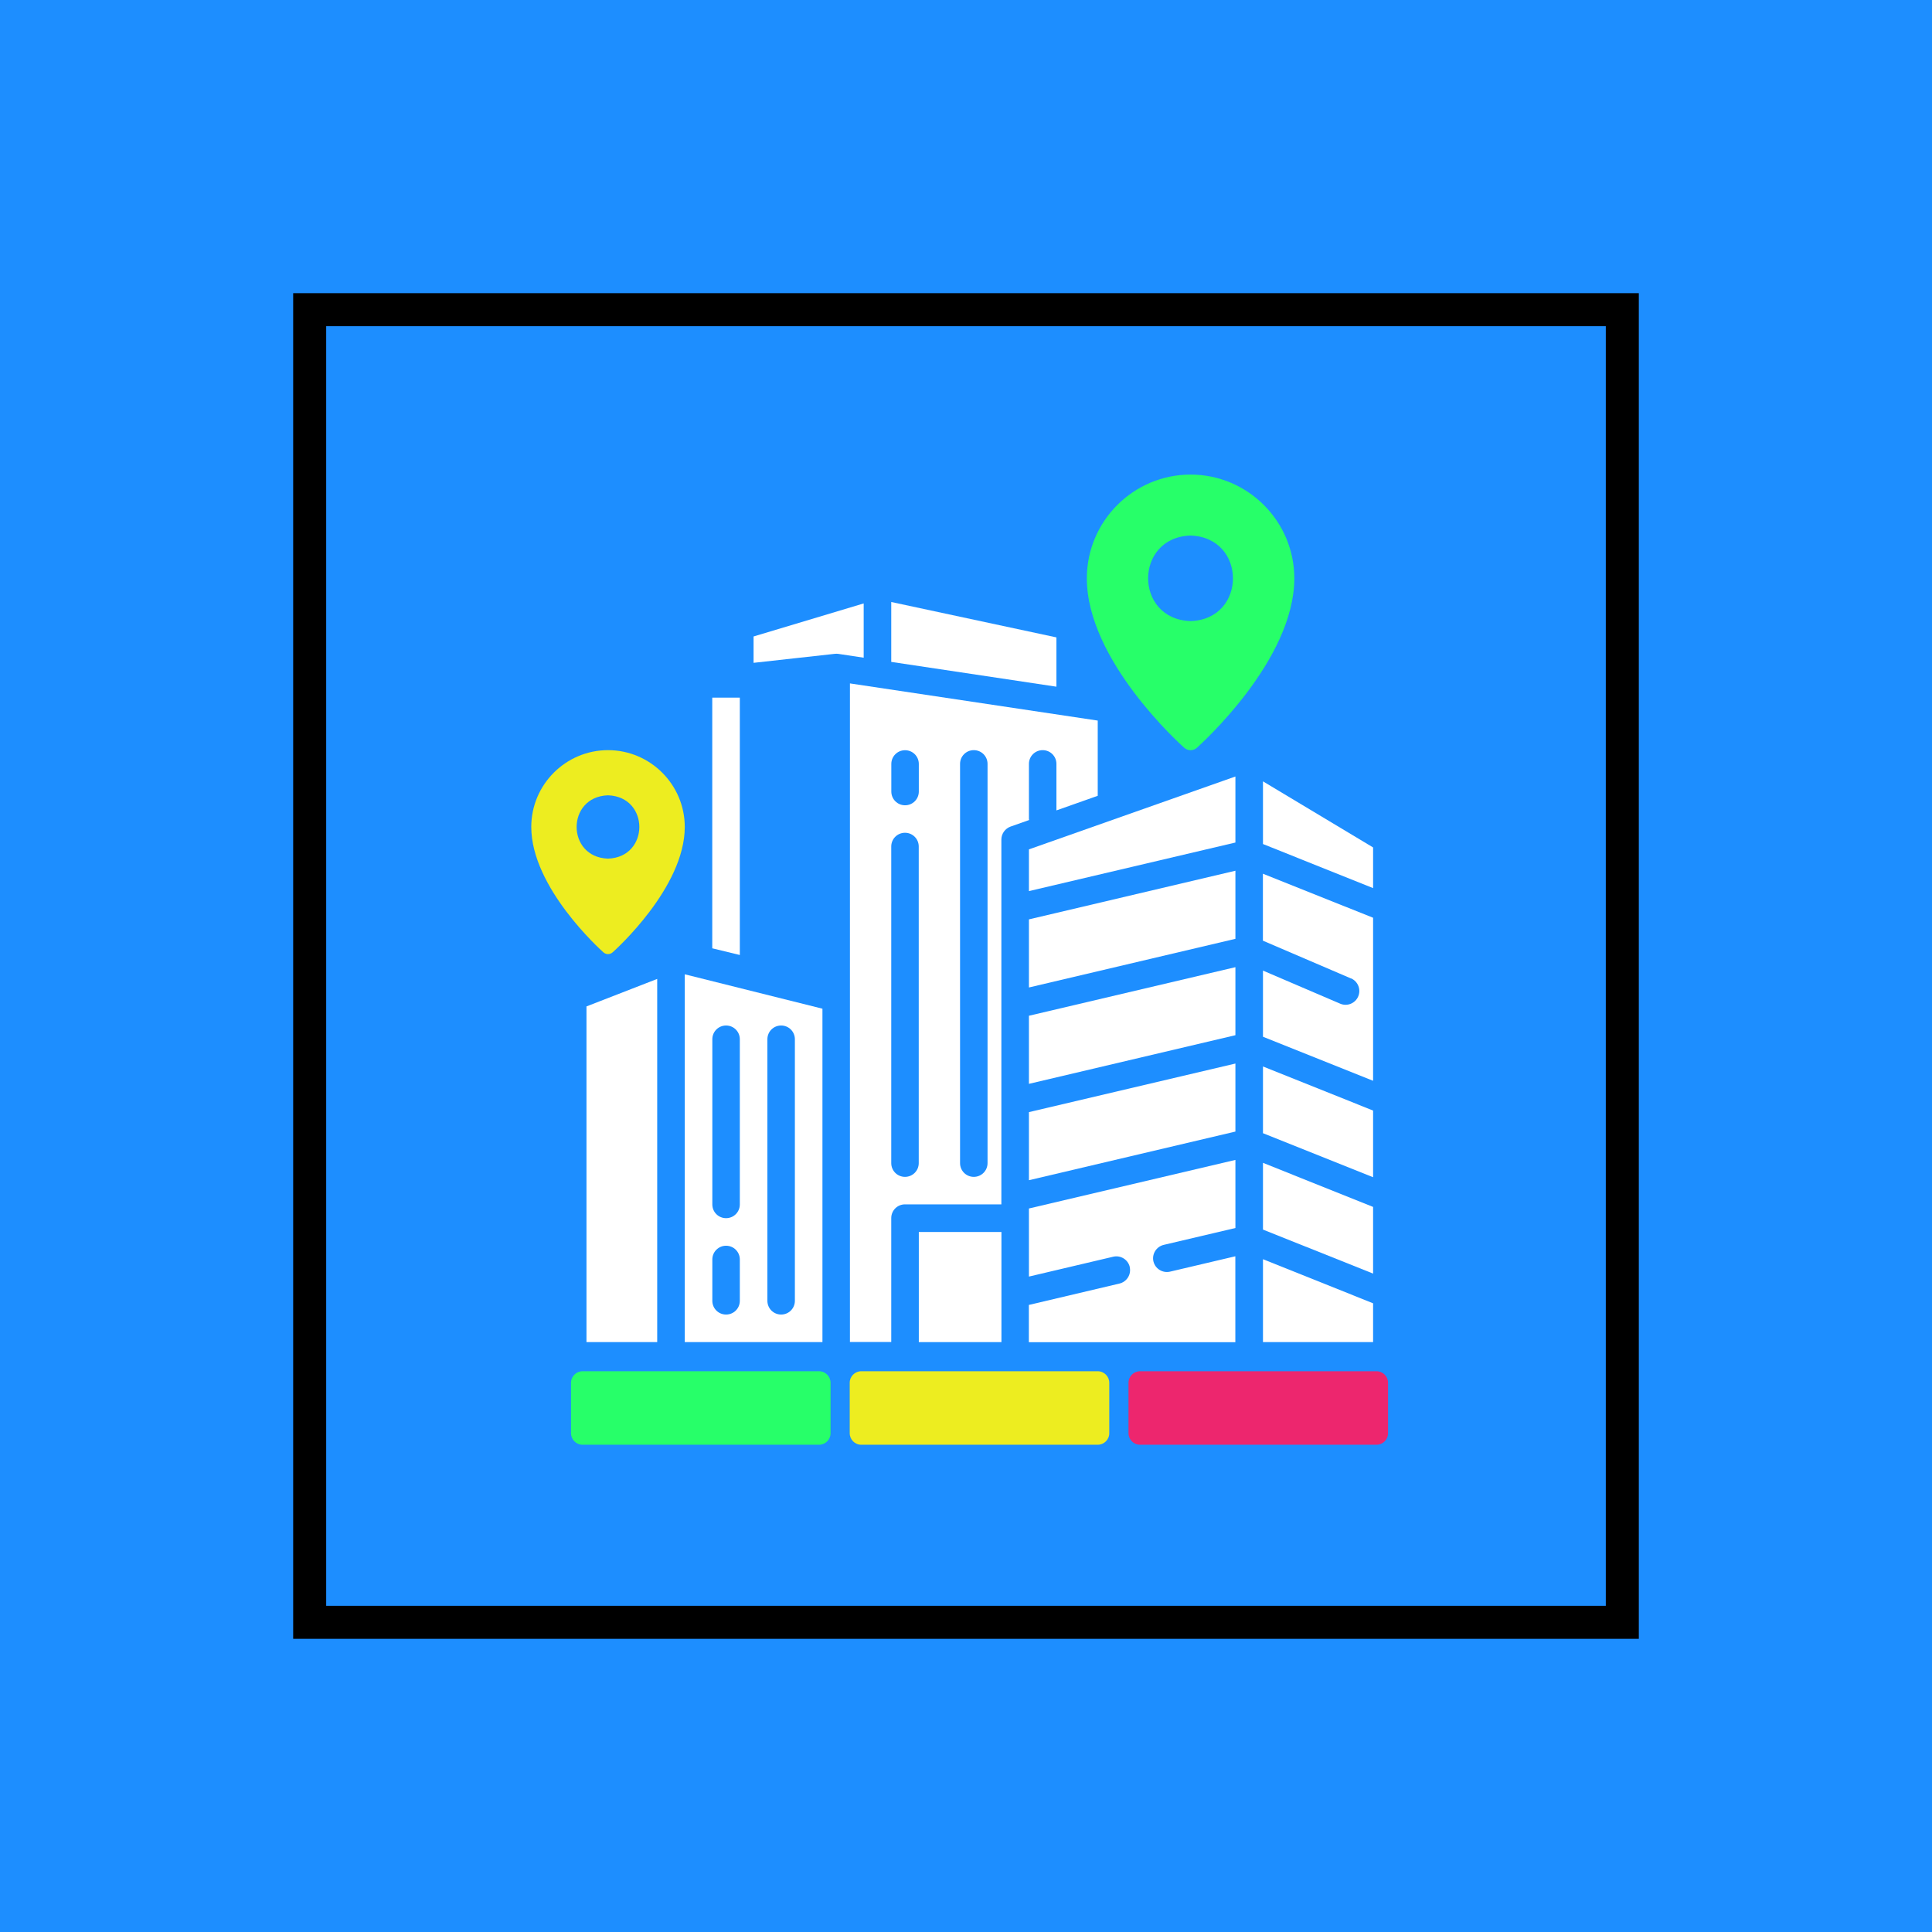
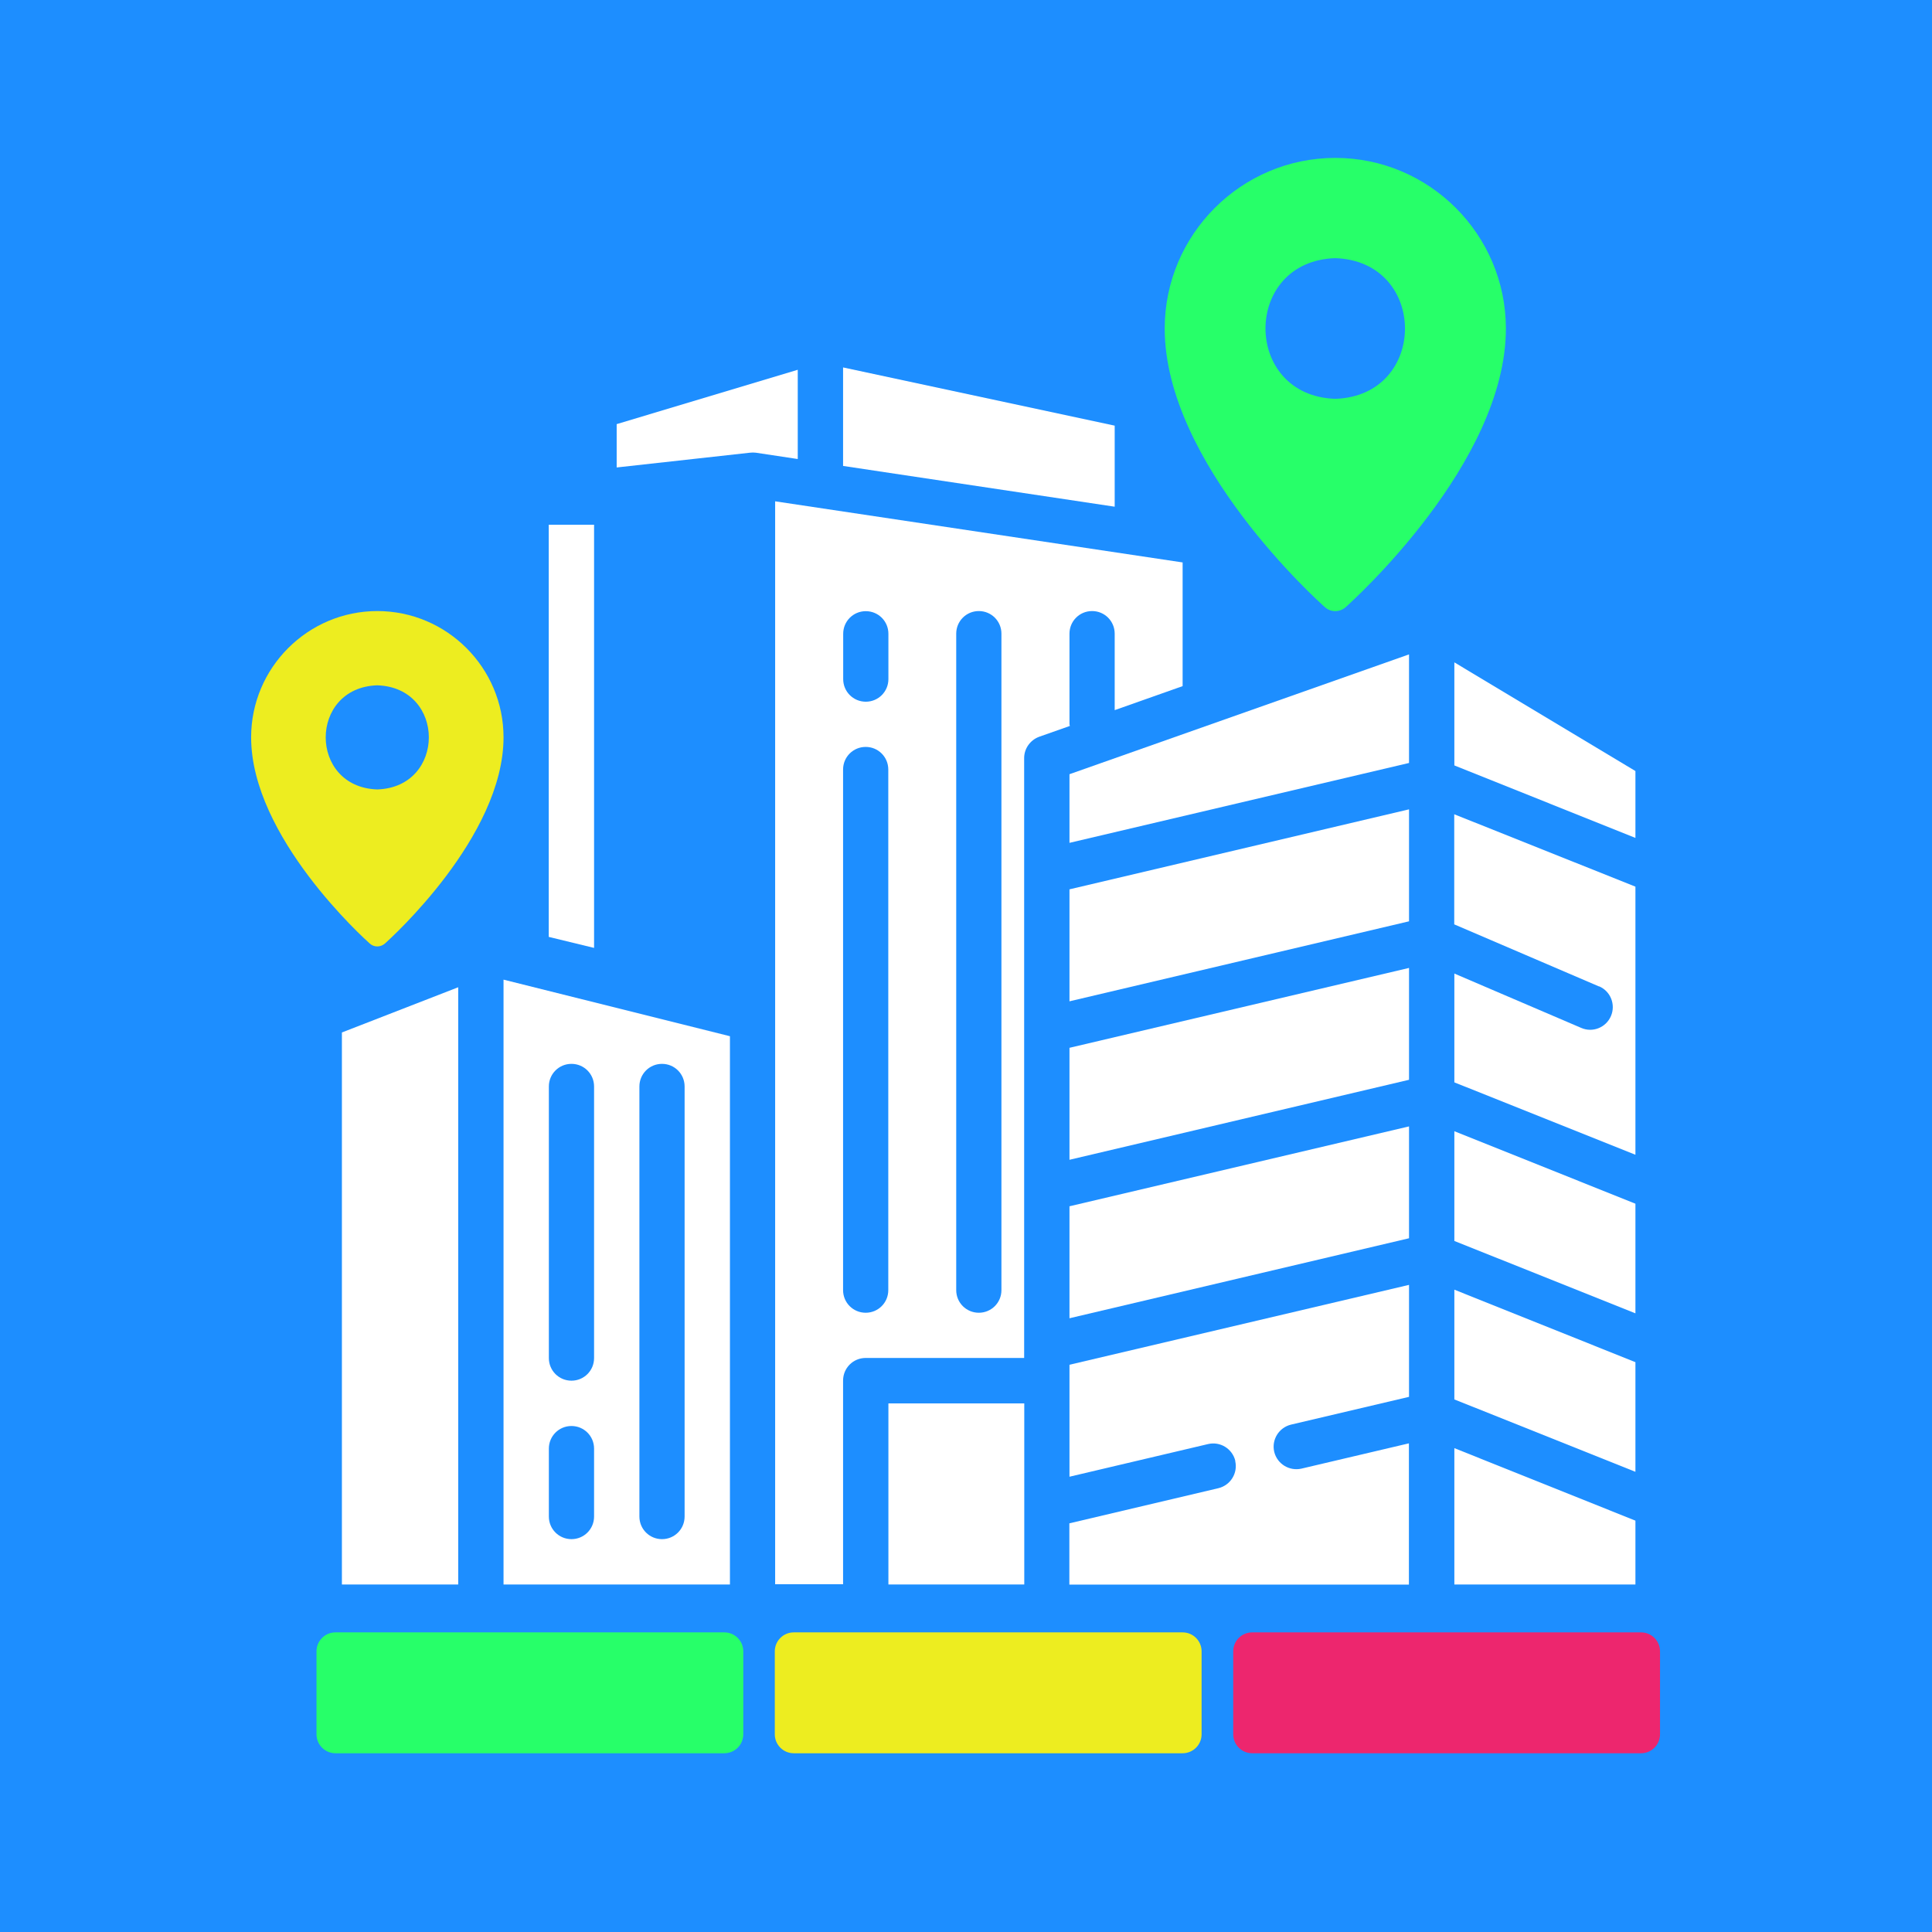
<svg xmlns="http://www.w3.org/2000/svg" id="Layer_1" data-name="Layer 1" viewBox="0 0 229.72 229.72" version="1.1">
  <defs id="defs4">
    <style id="style2">
      .cls-1 {
        fill: #ed266e;
      }

      .cls-2 {
        fill: #fff;
      }

      .cls-3 {
        fill: #eded20;
      }

      .cls-4 {
        fill: #1d8eff;
      }

      .cls-5 {
        fill: #27ff69;
      }
    </style>
  </defs>
  <rect class="cls-4" x="-1.36" y="-1.71" width="232.44" height="232.44" id="rect6" />
-   <g id="g68" transform="matrix(0.846896,0,0,0.846896,19.87637,21.01122)">
+   <g id="g68" transform="matrix(1.392644,0,0,1.392644,-41.33194,-39.4658)">
    <g id="g12">
      <rect class="cls-5" x="55.83" y="166.84" width="38.18" height="12.05" rx="2.49" ry="2.49" id="rect8" />
      <path class="cls-4" d="m 91.52,167.71 c 0.9,0 1.62,0.73 1.62,1.62 v 7.08 c 0,0.9 -0.73,1.62 -1.62,1.62 h -33.2 c -0.9,0 -1.62,-0.73 -1.62,-1.62 v -7.08 c 0,-0.9 0.73,-1.62 1.62,-1.62 h 33.2 m 0,-1.73 h -33.2 c -1.85,0 -3.35,1.5 -3.35,3.35 v 7.08 c 0,1.85 1.5,3.35 3.35,3.35 h 33.2 c 1.85,0 3.35,-1.5 3.35,-3.35 v -7.08 c 0,-1.85 -1.5,-3.35 -3.35,-3.35 z" id="path10" />
    </g>
    <g id="g18">
      <rect class="cls-3" x="94.94" y="166.82" width="38.23" height="12.1" rx="2.51" ry="2.51" id="rect14" />
      <path class="cls-4" d="m 130.65,167.71 c 0.9,0 1.62,0.73 1.62,1.62 v 7.08 c 0,0.9 -0.73,1.62 -1.62,1.62 h -33.2 c -0.9,0 -1.62,-0.73 -1.62,-1.62 v -7.08 c 0,-0.9 0.73,-1.62 1.62,-1.62 h 33.2 m 0,-1.78 h -33.2 c -1.88,0 -3.4,1.53 -3.4,3.4 v 7.08 c 0,1.88 1.53,3.4 3.4,3.4 h 33.2 c 1.88,0 3.4,-1.53 3.4,-3.4 v -7.08 c 0,-1.88 -1.53,-3.4 -3.4,-3.4 z" id="path16" />
    </g>
    <g id="g24">
      <rect class="cls-1" x="134.07" y="166.82" width="38.23" height="12.1" rx="2.51" ry="2.51" id="rect20" />
      <path class="cls-4" d="m 169.79,167.71 c 0.9,0 1.62,0.73 1.62,1.62 v 7.08 c 0,0.9 -0.73,1.62 -1.62,1.62 h -33.2 c -0.9,0 -1.62,-0.73 -1.62,-1.62 v -7.08 c 0,-0.9 0.73,-1.62 1.62,-1.62 h 33.2 m 0,-1.78 h -33.2 c -1.88,0 -3.4,1.53 -3.4,3.4 v 7.08 c 0,1.88 1.53,3.4 3.4,3.4 h 33.2 c 1.88,0 3.4,-1.53 3.4,-3.4 v -7.08 c 0,-1.88 -1.53,-3.4 -3.4,-3.4 z" id="path22" />
    </g>
    <path class="cls-5" d="m 143.68,41.82 c 8.03,0 14.57,6.54 14.57,14.57 0,11.5 -13.13,23.29 -13.68,23.79 -0.51,0.45 -1.27,0.45 -1.77,0 -0.56,-0.49 -13.68,-12.29 -13.68,-23.79 0,-8.03 6.54,-14.57 14.57,-14.57 z m 0,20.57 c 7.94,-0.25 7.94,-11.75 0,-12.01 -7.94,0.25 -7.94,11.75 0,12.01 z" id="path26" />
    <path class="cls-3" d="m 61.89,80.51 c 5.94,0 10.78,4.84 10.78,10.78 0,8.51 -9.72,17.24 -10.12,17.6 -0.38,0.34 -0.94,0.34 -1.31,0 -0.41,-0.37 -10.12,-9.09 -10.12,-17.6 0,-5.94 4.84,-10.78 10.78,-10.78 v 0 z m 0,15.23 c 5.87,-0.19 5.87,-8.7 0,-8.89 -5.87,0.19 -5.87,8.7 0,8.89 z" id="path28" />
    <g id="g66">
      <g id="g62">
-         <polygon class="cls-2" points="120.99,104.27 149.98,97.44 149.98,107 120.99,113.83 " id="polygon30" />
-         <polygon class="cls-2" points="120.99,117.8 149.98,110.98 149.98,120.53 120.99,127.36 " id="polygon32" />
+         <polygon class="cls-2" points="120.99,113.83 120.99,104.27 149.98,97.44 149.98,107 " id="polygon30" />
+         <polygon class="cls-2" points="120.99,127.36 120.99,117.8 149.98,110.98 149.98,120.53 " id="polygon32" />
        <path class="cls-2" d="m 135.15,153.07 c -0.25,-1.04 -1.29,-1.68 -2.32,-1.44 l -11.84,2.79 v -9.56 l 28.99,-6.82 v 9.56 l -10.07,2.37 c -1.04,0.25 -1.68,1.29 -1.44,2.32 0.25,1.04 1.29,1.67 2.32,1.44 l 9.18,-2.16 v 12.06 h -28.99 v -5.23 l 12.72,-3 c 1.04,-0.25 1.68,-1.29 1.44,-2.32 z" id="path34" />
-         <polygon class="cls-2" points="120.99,94.44 149.98,84.21 149.98,93.48 120.99,100.3 " id="polygon36" />
-         <polygon class="cls-2" points="120.99,131.33 149.98,124.51 149.98,134.06 120.99,140.89 " id="polygon38" />
-         <polygon class="cls-2" points="153.85,84.89 169.31,94.17 169.31,99.88 153.85,93.69 " id="polygon40" />
-         <polygon class="cls-2" points="169.31,163.62 153.85,163.62 153.85,151.98 169.31,158.17 " id="polygon42" />
-         <polygon class="cls-2" points="101.66,59.71 124.85,64.68 124.85,71.6 101.66,68.12 " id="polygon44" />
+         <polygon class="cls-2" points="120.99,100.3 120.99,94.44 149.98,84.21 149.98,93.48 " id="polygon36" />
+         <polygon class="cls-2" points="120.99,140.89 120.99,131.33 149.98,124.51 149.98,134.06 " id="polygon38" />
+         <polygon class="cls-2" points="153.85,93.69 153.85,84.89 169.31,94.17 169.31,99.88 " id="polygon40" />
+         <polygon class="cls-2" points="169.31,158.17 169.31,163.62 153.85,163.62 153.85,151.98 " id="polygon42" />
+         <polygon class="cls-2" points="101.66,68.12 101.66,59.71 124.85,64.68 124.85,71.6 " id="polygon44" />
        <rect class="cls-2" x="105.53" y="148.16" width="11.6" height="15.46" id="rect46" />
-         <polygon class="cls-2" points="169.31,140.47 153.85,134.29 153.85,124.92 169.31,131.11 " id="polygon48" />
-         <polygon class="cls-2" points="169.31,154 153.85,147.82 153.85,138.45 169.31,144.64 " id="polygon50" />
+         <polygon class="cls-2" points="169.31,131.11 169.31,140.47 153.85,134.29 153.85,124.92 " id="polygon48" />
+         <polygon class="cls-2" points="169.31,144.64 169.31,154 153.85,147.82 153.85,138.45 " id="polygon50" />
        <path class="cls-2" d="m 166.2,112.56 -12.36,-5.3 v -9.4 c 0,0 15.47,6.18 15.47,6.18 v 22.89 l -15.46,-6.18 v -9.29 l 10.83,4.64 c 0.98,0.43 2.12,-0.03 2.54,-1.01 0.42,-0.98 -0.03,-2.12 -1.01,-2.54 z" id="path52" />
-         <polygon class="cls-2" points="68.8,163.62 58.87,163.62 58.87,116.49 68.8,112.63 " id="polygon54" />
+         <polygon class="cls-2" points="68.8,112.63 68.8,163.62 58.87,163.62 58.87,116.49 " id="polygon54" />
        <path class="cls-2" d="m 82.33,64.55 15.46,-4.64 v 7.62 l -3.58,-0.54 c -0.16,-0.02 -0.33,-0.02 -0.5,0 l -11.38,1.26 z" id="path56" />
        <path class="cls-2" d="M 92,163.62 H 72.67 V 111.98 L 92,116.81 Z M 80.4,121.1 c 0,-1.07 -0.86,-1.93 -1.93,-1.93 -1.07,0 -1.93,0.86 -1.93,1.93 v 23.19 c 0,1.07 0.86,1.93 1.93,1.93 1.07,0 1.93,-0.86 1.93,-1.93 z m 0,30.92 c 0,-1.07 -0.86,-1.93 -1.93,-1.93 -1.07,0 -1.93,0.86 -1.93,1.93 v 5.8 c 0,1.07 0.86,1.93 1.93,1.93 1.07,0 1.93,-0.86 1.93,-1.93 z m 7.73,-30.92 c 0,-1.07 -0.86,-1.93 -1.93,-1.93 -1.07,0 -1.93,0.86 -1.93,1.93 v 36.72 c 0,1.07 0.86,1.93 1.93,1.93 1.07,0 1.93,-0.86 1.93,-1.93 z" id="path58" />
        <path class="cls-2" d="m 130.65,76.37 v 10.55 l -5.8,2.05 v -6.53 c 0,-1.07 -0.86,-1.93 -1.93,-1.93 -1.07,0 -1.93,0.86 -1.93,1.93 v 7.73 c 0,0.05 0.03,0.1 0.03,0.15 l -2.61,0.92 c -0.77,0.28 -1.29,1.01 -1.29,1.82 v 51.22 h -13.53 c -1.07,0 -1.93,0.86 -1.93,1.93 v 17.39 h -5.8 V 71.14 c 0,0 34.8,5.22 34.8,5.22 z m -19.33,62.12 c 0,1.07 0.86,1.93 1.93,1.93 1.07,0 1.93,-0.86 1.93,-1.93 V 82.44 c 0,-1.07 -0.86,-1.93 -1.93,-1.93 -1.07,0 -1.93,0.86 -1.93,1.93 z m -5.79,-56.04 c 0,-1.07 -0.86,-1.93 -1.93,-1.93 -1.07,0 -1.93,0.86 -1.93,1.93 v 3.87 c 0,1.07 0.86,1.93 1.93,1.93 1.07,0 1.93,-0.86 1.93,-1.93 z m -3.87,56.04 c 0,1.07 0.86,1.93 1.93,1.93 1.07,0 1.93,-0.86 1.93,-1.93 V 94.04 c 0,-1.07 -0.86,-1.93 -1.93,-1.93 -1.07,0 -1.93,0.86 -1.93,1.93 z" id="path60" />
      </g>
-       <polygon class="cls-2" points="76.53,108.33 80.4,109.27 80.4,73.14 76.53,73.14 " id="polygon64" />
+       <polygon class="cls-2" points="76.53,73.14 76.53,108.33 80.4,109.27 80.4,73.14 " id="polygon64" />
    </g>
  </g>
-   <rect style="fill:none;fill-opacity:1;stroke:#000000;stroke-width:3.925;stroke-miterlimit:9.3;stroke-dasharray:none;stroke-opacity:1" id="rect902" width="156.075" height="156.075" x="36.822" y="36.822" ry="0" />
</svg>
